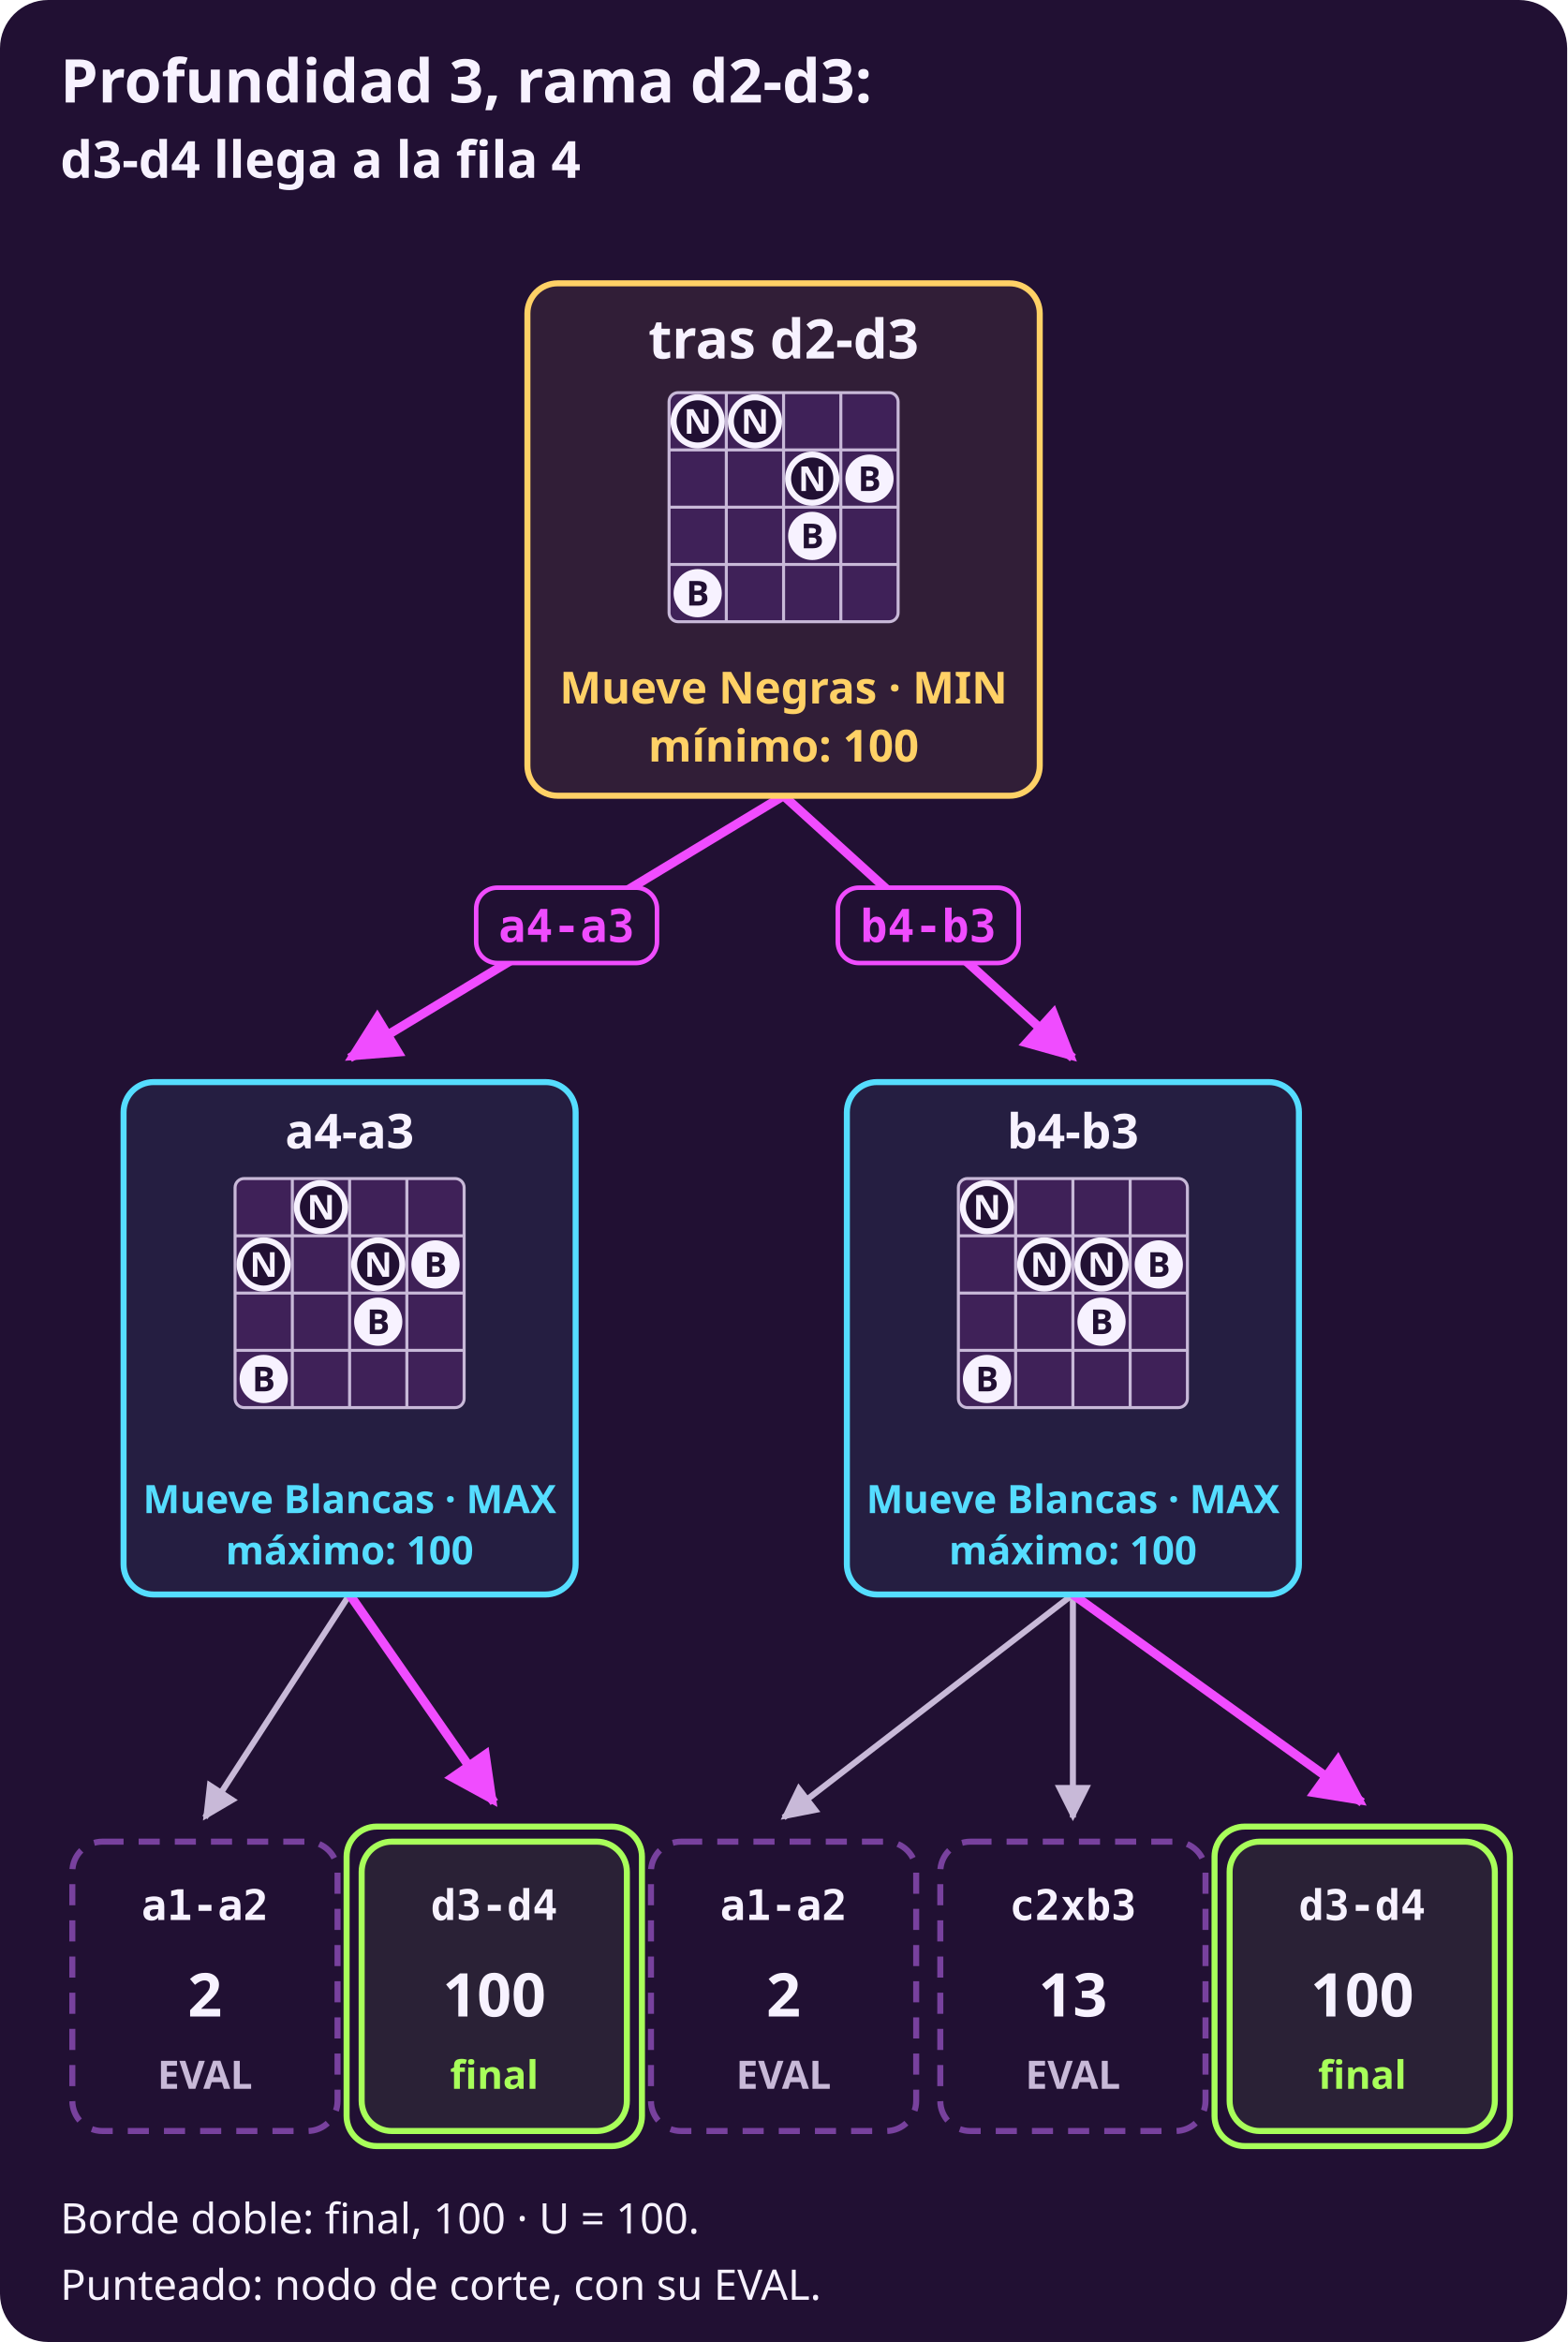
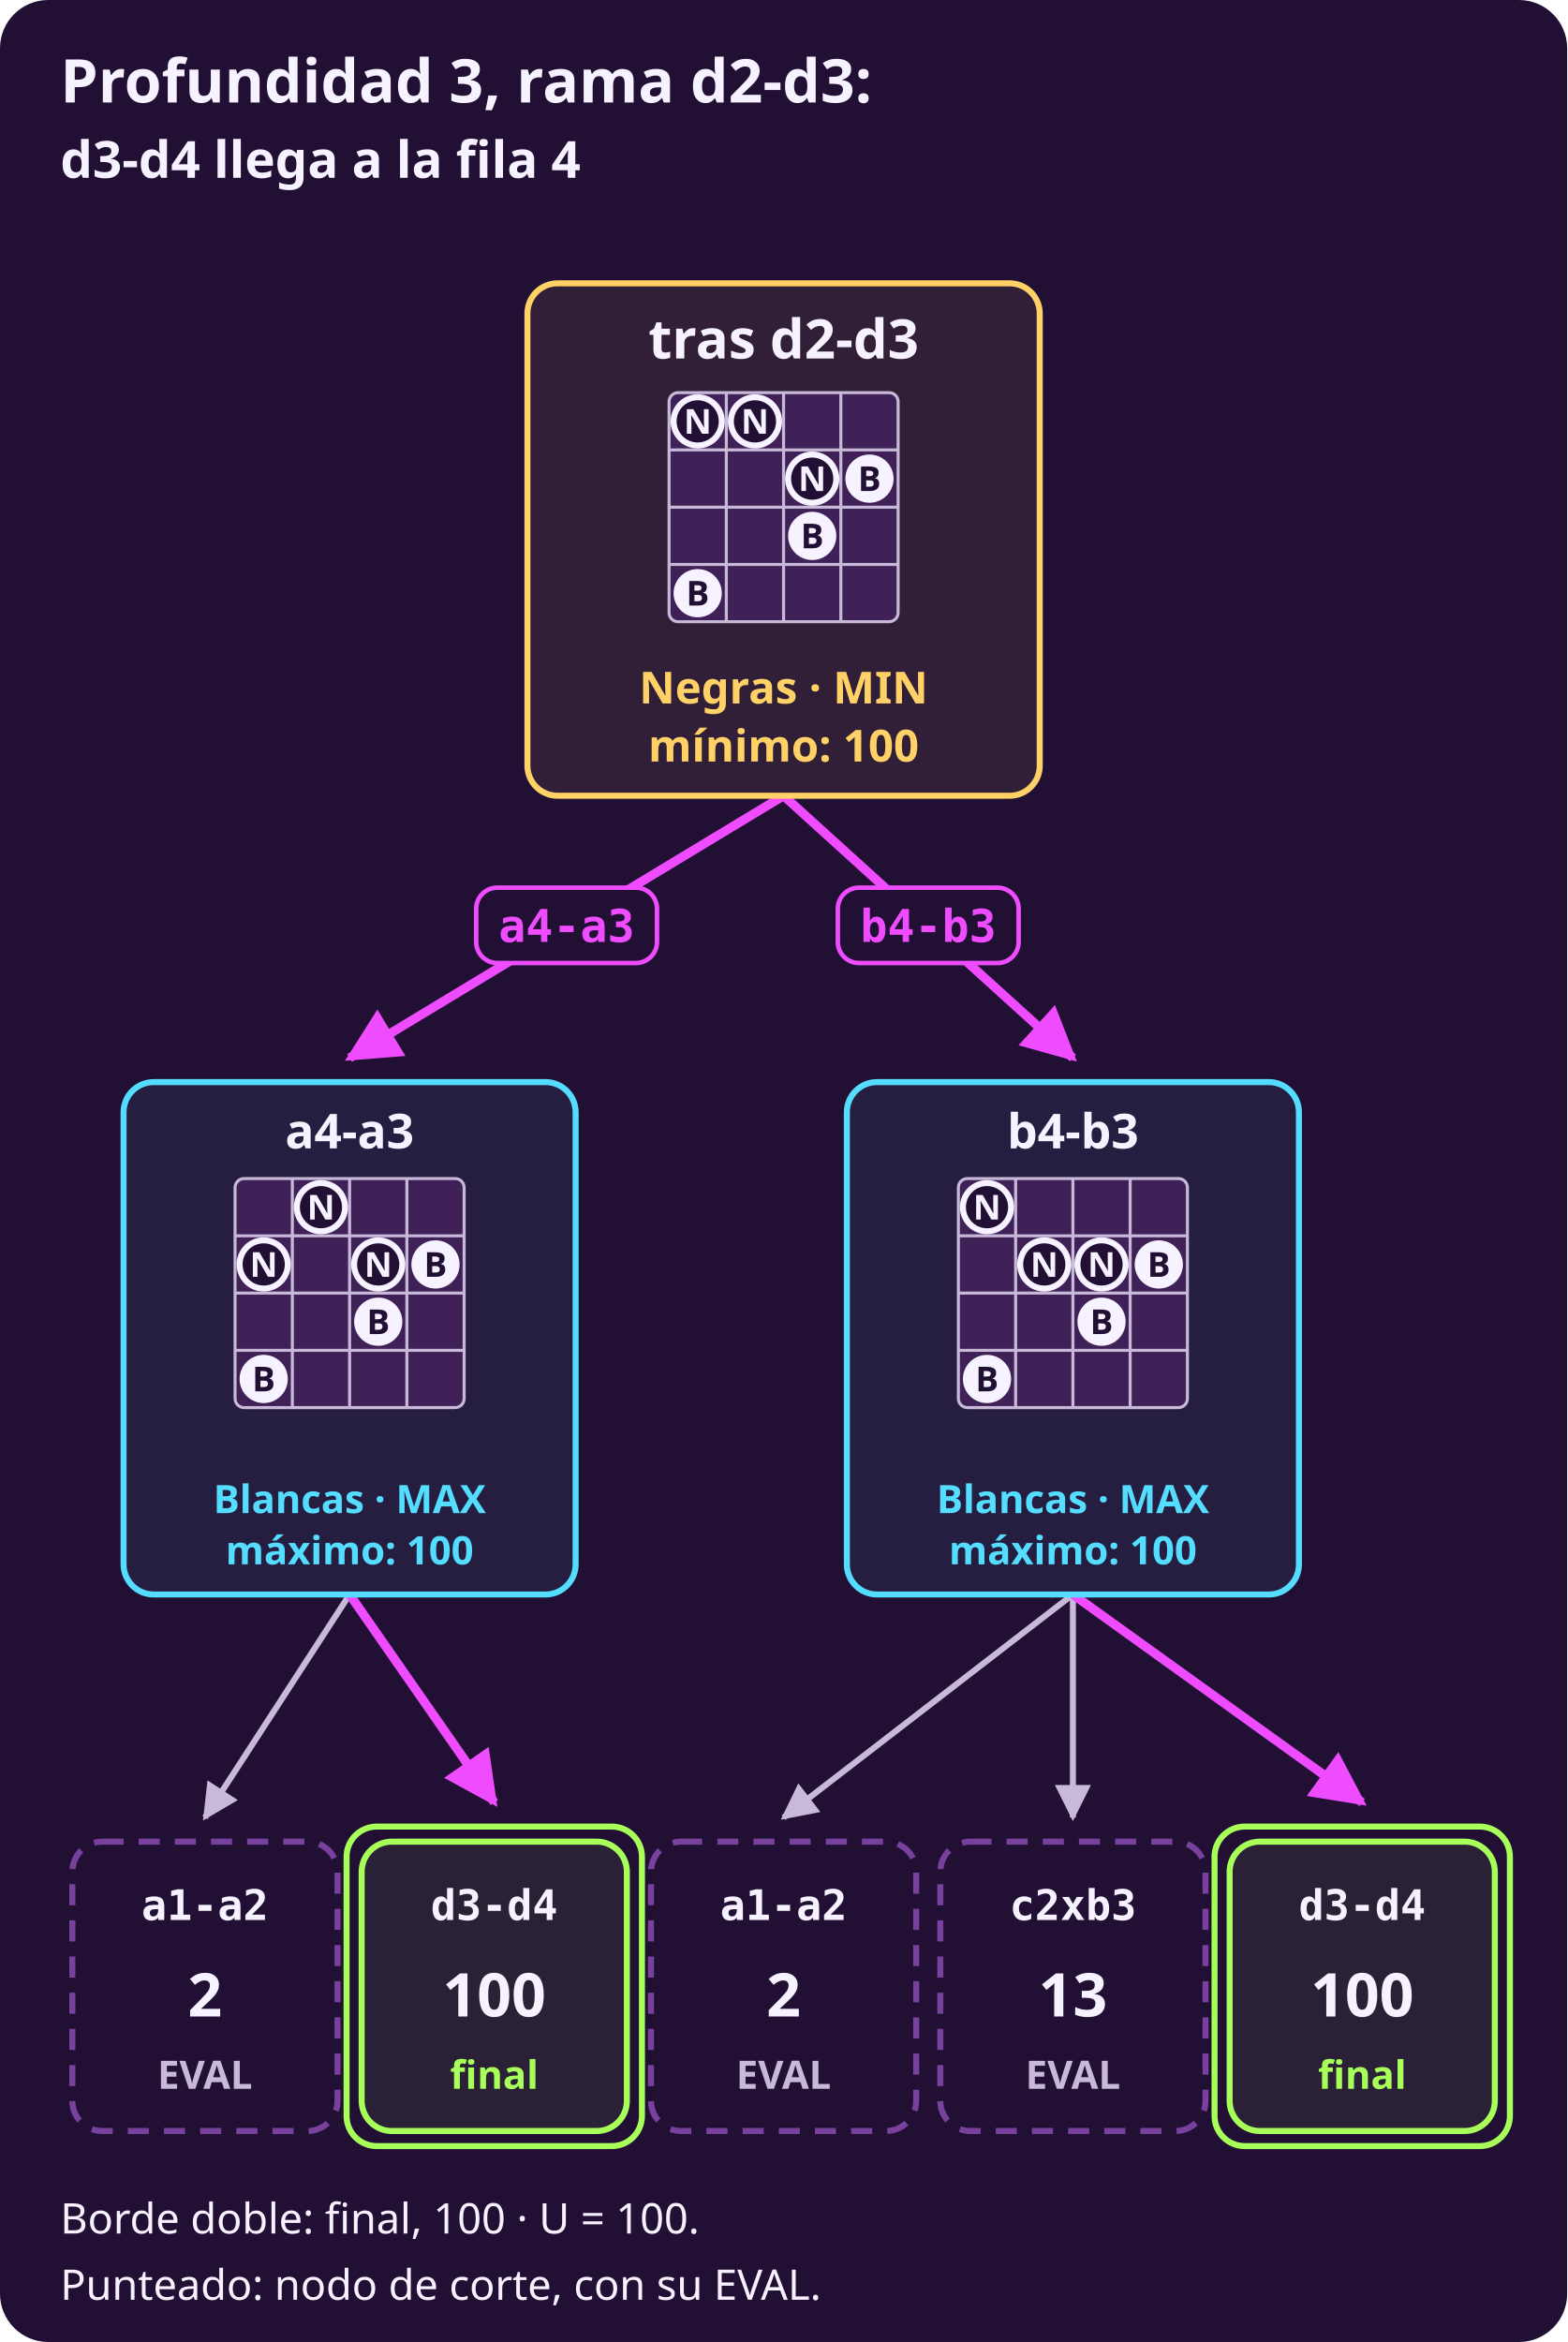
<svg xmlns="http://www.w3.org/2000/svg" width="520" height="777" viewBox="0 0 520 777" role="img" aria-label="Solo la rama d2-d3 del árbol con d = 3 en la raíz. Tras d2-d3 mueve Negras, que tiene 2 respuestas. Tras a4-a3, Blancas puede a1-a2 (2, EVAL), d3-d4 (100, final: gana Blancas): el máximo es 100. Tras b4-b3, Blancas puede a1-a2 (2, EVAL), c2xb3 (13, EVAL), d3-d4 (100, final: gana Blancas): el máximo es 100. Negras toma el mínimo, 100: d2-d3 vale 100. La rama tiene 8 nodos.">
  <rect x="0" y="0" width="520" height="777" rx="16" fill="#211033" />
  <defs>
    <marker id="p" viewBox="0 0 10 10" refX="9" refY="5" markerWidth="6" markerHeight="6" orient="auto-start-reverse">
      <path d="M 0 0 L 10 5 L 0 10 z" fill="#f04cff" />
    </marker>
    <marker id="s" viewBox="0 0 10 10" refX="9" refY="5" markerWidth="6" markerHeight="6" orient="auto-start-reverse">
      <path d="M 0 0 L 10 5 L 0 10 z" fill="#c8b9d8" />
    </marker>
  </defs>
  <text x="20" y="34" fill="#f7f2ff" font-family="system-ui, sans-serif" font-size="20" font-weight="700" text-anchor="start">Profundidad 3, rama d2-d3:</text>
  <text x="20" y="59" fill="#f7f2ff" font-family="system-ui, sans-serif" font-size="17" font-weight="700" text-anchor="start">d3-d4 llega a la fila 4</text>
  <line x1="260.0" y1="264.0" x2="116.0" y2="351.0" stroke="#f04cff" stroke-width="3" marker-end="url(#p)" />
  <rect x="158.0" y="294.5" width="60" height="25" rx="7" fill="#211033" stroke="#f04cff" stroke-width="1.5" />
  <text x="188.0" y="312.5" fill="#f04cff" font-family="ui-monospace, SFMono-Regular, Menlo, monospace" font-size="15" font-weight="700" text-anchor="middle">a4-a3</text>
  <line x1="260.0" y1="264.0" x2="356.0" y2="351.0" stroke="#f04cff" stroke-width="3" marker-end="url(#p)" />
  <rect x="278.0" y="294.5" width="60" height="25" rx="7" fill="#211033" stroke="#f04cff" stroke-width="1.5" />
  <text x="308.0" y="312.5" fill="#f04cff" font-family="ui-monospace, SFMono-Regular, Menlo, monospace" font-size="15" font-weight="700" text-anchor="middle">b4-b3</text>
  <line x1="116.0" y1="529" x2="68.0" y2="603.0" stroke="#c8b9d8" stroke-width="2" marker-end="url(#s)" />
  <line x1="116.0" y1="529" x2="164.0" y2="598.0" stroke="#f04cff" stroke-width="3" marker-end="url(#p)" />
  <line x1="356.0" y1="529" x2="260.0" y2="603.0" stroke="#c8b9d8" stroke-width="2" marker-end="url(#s)" />
  <line x1="356.0" y1="529" x2="356.0" y2="603.0" stroke="#c8b9d8" stroke-width="2" marker-end="url(#s)" />
  <line x1="356.0" y1="529" x2="452.0" y2="598.0" stroke="#f04cff" stroke-width="3" marker-end="url(#p)" />
  <rect x="175.0" y="94.0" width="170" height="170" rx="10" fill="#311e37" stroke="#ffd166" stroke-width="2" />
  <text x="260.0" y="118.933" fill="#f7f2ff" font-family="system-ui, sans-serif" font-size="18.1" font-weight="700" text-anchor="middle">tras d2-d3</text>
  <rect x="222.0" y="130.267" width="76" height="76" rx="3" fill="#3f2158" stroke="#c8b9d8" stroke-width="1" />
  <line x1="241.0" y1="130.267" x2="241.0" y2="206.267" stroke="#c8b9d8" stroke-width="1" />
  <line x1="222.0" y1="149.267" x2="298.0" y2="149.267" stroke="#c8b9d8" stroke-width="1" />
  <line x1="260.0" y1="130.267" x2="260.0" y2="206.267" stroke="#c8b9d8" stroke-width="1" />
  <line x1="222.0" y1="168.267" x2="298.0" y2="168.267" stroke="#c8b9d8" stroke-width="1" />
  <line x1="279.0" y1="130.267" x2="279.0" y2="206.267" stroke="#c8b9d8" stroke-width="1" />
  <line x1="222.0" y1="187.267" x2="298.0" y2="187.267" stroke="#c8b9d8" stroke-width="1" />
  <circle cx="231.5" cy="196.8" r="8.0" fill="#f7f2ff" />
  <text x="231.5" y="200.9" fill="#211033" font-family="system-ui, sans-serif" font-size="11.4" font-weight="700" text-anchor="middle">B</text>
  <circle cx="269.5" cy="177.8" r="8.0" fill="#f7f2ff" />
  <text x="269.5" y="181.9" fill="#211033" font-family="system-ui, sans-serif" font-size="11.4" font-weight="700" text-anchor="middle">B</text>
  <circle cx="269.5" cy="158.8" r="8.0" fill="#211033" stroke="#f7f2ff" stroke-width="2" />
  <text x="269.5" y="162.9" fill="#f7f2ff" font-family="system-ui, sans-serif" font-size="11.4" font-weight="700" text-anchor="middle">N</text>
  <circle cx="288.5" cy="158.8" r="8.0" fill="#f7f2ff" />
  <text x="288.5" y="162.9" fill="#211033" font-family="system-ui, sans-serif" font-size="11.4" font-weight="700" text-anchor="middle">B</text>
  <circle cx="231.5" cy="139.8" r="8.0" fill="#211033" stroke="#f7f2ff" stroke-width="2" />
  <text x="231.5" y="143.9" fill="#f7f2ff" font-family="system-ui, sans-serif" font-size="11.4" font-weight="700" text-anchor="middle">N</text>
  <circle cx="250.5" cy="139.8" r="8.0" fill="#211033" stroke="#f7f2ff" stroke-width="2" />
  <text x="250.5" y="143.9" fill="#f7f2ff" font-family="system-ui, sans-serif" font-size="11.4" font-weight="700" text-anchor="middle">N</text>
-   <text x="260.0" y="233.4" fill="#ffd166" font-family="system-ui, sans-serif" font-size="14.7" font-weight="700" text-anchor="middle">Mueve Negras · MIN</text>
+   <text x="260.0" y="233.4" fill="#ffd166" font-family="system-ui, sans-serif" font-size="14.7" font-weight="700" text-anchor="middle">Negras · MIN</text>
  <text x="260.0" y="252.667" fill="#ffd166" font-family="system-ui, sans-serif" font-size="14.7" font-weight="700" text-anchor="middle">mínimo: 100</text>
  <rect x="41.0" y="359.0" width="150" height="170" rx="10" fill="#251e41" stroke="#55ddff" stroke-width="2" />
  <text x="116.0" y="381.0" fill="#f7f2ff" font-family="system-ui, sans-serif" font-size="16.0" font-weight="700" text-anchor="middle">a4-a3</text>
  <rect x="78.0" y="391.0" width="76" height="76" rx="3" fill="#3f2158" stroke="#c8b9d8" stroke-width="1" />
  <line x1="97.0" y1="391.0" x2="97.0" y2="467.0" stroke="#c8b9d8" stroke-width="1" />
  <line x1="78.0" y1="410.0" x2="154.0" y2="410.0" stroke="#c8b9d8" stroke-width="1" />
  <line x1="116.0" y1="391.0" x2="116.0" y2="467.0" stroke="#c8b9d8" stroke-width="1" />
  <line x1="78.0" y1="429.0" x2="154.0" y2="429.0" stroke="#c8b9d8" stroke-width="1" />
  <line x1="135.0" y1="391.0" x2="135.0" y2="467.0" stroke="#c8b9d8" stroke-width="1" />
  <line x1="78.0" y1="448.0" x2="154.0" y2="448.0" stroke="#c8b9d8" stroke-width="1" />
  <circle cx="87.5" cy="457.5" r="8.0" fill="#f7f2ff" />
  <text x="87.5" y="461.6" fill="#211033" font-family="system-ui, sans-serif" font-size="11.4" font-weight="700" text-anchor="middle">B</text>
  <circle cx="125.5" cy="438.5" r="8.0" fill="#f7f2ff" />
  <text x="125.5" y="442.6" fill="#211033" font-family="system-ui, sans-serif" font-size="11.4" font-weight="700" text-anchor="middle">B</text>
  <circle cx="87.5" cy="419.5" r="8.0" fill="#211033" stroke="#f7f2ff" stroke-width="2" />
  <text x="87.5" y="423.6" fill="#f7f2ff" font-family="system-ui, sans-serif" font-size="11.4" font-weight="700" text-anchor="middle">N</text>
  <circle cx="125.5" cy="419.5" r="8.0" fill="#211033" stroke="#f7f2ff" stroke-width="2" />
  <text x="125.5" y="423.6" fill="#f7f2ff" font-family="system-ui, sans-serif" font-size="11.4" font-weight="700" text-anchor="middle">N</text>
  <circle cx="144.5" cy="419.5" r="8.0" fill="#f7f2ff" />
  <text x="144.5" y="423.6" fill="#211033" font-family="system-ui, sans-serif" font-size="11.4" font-weight="700" text-anchor="middle">B</text>
  <circle cx="106.5" cy="400.5" r="8.0" fill="#211033" stroke="#f7f2ff" stroke-width="2" />
  <text x="106.5" y="404.6" fill="#f7f2ff" font-family="system-ui, sans-serif" font-size="11.4" font-weight="700" text-anchor="middle">N</text>
-   <text x="116.0" y="502.0" fill="#55ddff" font-family="system-ui, sans-serif" font-size="13.0" font-weight="700" text-anchor="middle">Mueve Blancas · MAX</text>
+   <text x="116.0" y="502.0" fill="#55ddff" font-family="system-ui, sans-serif" font-size="13.0" font-weight="700" text-anchor="middle">Blancas · MAX</text>
  <text x="116.0" y="519.0" fill="#55ddff" font-family="system-ui, sans-serif" font-size="13.0" font-weight="700" text-anchor="middle">máximo: 100</text>
  <rect x="281.0" y="359.0" width="150" height="170" rx="10" fill="#251e41" stroke="#55ddff" stroke-width="2" />
  <text x="356.0" y="381.0" fill="#f7f2ff" font-family="system-ui, sans-serif" font-size="16.0" font-weight="700" text-anchor="middle">b4-b3</text>
  <rect x="318.0" y="391.0" width="76" height="76" rx="3" fill="#3f2158" stroke="#c8b9d8" stroke-width="1" />
  <line x1="337.0" y1="391.0" x2="337.0" y2="467.0" stroke="#c8b9d8" stroke-width="1" />
  <line x1="318.0" y1="410.0" x2="394.0" y2="410.0" stroke="#c8b9d8" stroke-width="1" />
  <line x1="356.0" y1="391.0" x2="356.0" y2="467.0" stroke="#c8b9d8" stroke-width="1" />
  <line x1="318.0" y1="429.0" x2="394.0" y2="429.0" stroke="#c8b9d8" stroke-width="1" />
  <line x1="375.0" y1="391.0" x2="375.0" y2="467.0" stroke="#c8b9d8" stroke-width="1" />
  <line x1="318.0" y1="448.0" x2="394.0" y2="448.0" stroke="#c8b9d8" stroke-width="1" />
  <circle cx="327.5" cy="457.5" r="8.0" fill="#f7f2ff" />
  <text x="327.5" y="461.6" fill="#211033" font-family="system-ui, sans-serif" font-size="11.4" font-weight="700" text-anchor="middle">B</text>
  <circle cx="365.5" cy="438.5" r="8.0" fill="#f7f2ff" />
  <text x="365.5" y="442.6" fill="#211033" font-family="system-ui, sans-serif" font-size="11.4" font-weight="700" text-anchor="middle">B</text>
  <circle cx="346.5" cy="419.5" r="8.0" fill="#211033" stroke="#f7f2ff" stroke-width="2" />
  <text x="346.5" y="423.6" fill="#f7f2ff" font-family="system-ui, sans-serif" font-size="11.4" font-weight="700" text-anchor="middle">N</text>
  <circle cx="365.5" cy="419.5" r="8.0" fill="#211033" stroke="#f7f2ff" stroke-width="2" />
  <text x="365.5" y="423.6" fill="#f7f2ff" font-family="system-ui, sans-serif" font-size="11.4" font-weight="700" text-anchor="middle">N</text>
  <circle cx="384.5" cy="419.5" r="8.0" fill="#f7f2ff" />
  <text x="384.5" y="423.6" fill="#211033" font-family="system-ui, sans-serif" font-size="11.4" font-weight="700" text-anchor="middle">B</text>
  <circle cx="327.5" cy="400.5" r="8.0" fill="#211033" stroke="#f7f2ff" stroke-width="2" />
  <text x="327.5" y="404.6" fill="#f7f2ff" font-family="system-ui, sans-serif" font-size="11.4" font-weight="700" text-anchor="middle">N</text>
-   <text x="356.0" y="502.0" fill="#55ddff" font-family="system-ui, sans-serif" font-size="13.0" font-weight="700" text-anchor="middle">Mueve Blancas · MAX</text>
+   <text x="356.0" y="502.0" fill="#55ddff" font-family="system-ui, sans-serif" font-size="13.0" font-weight="700" text-anchor="middle">Blancas · MAX</text>
  <text x="356.0" y="519.0" fill="#55ddff" font-family="system-ui, sans-serif" font-size="13.0" font-weight="700" text-anchor="middle">máximo: 100</text>
  <rect x="24.0" y="611.0" width="88" height="96" rx="10" fill="#211033" stroke="#78419e" stroke-width="2" stroke-dasharray="7 5" />
  <text x="68.0" y="637.0" fill="#f7f2ff" font-family="ui-monospace, SFMono-Regular, Menlo, monospace" font-size="14" font-weight="700" text-anchor="middle">a1-a2</text>
  <text x="68.0" y="669.0" fill="#f7f2ff" font-family="system-ui, sans-serif" font-size="20" font-weight="700" text-anchor="middle">2</text>
  <text x="68.0" y="693.0" fill="#c8b9d8" font-family="system-ui, sans-serif" font-size="13" font-weight="700" text-anchor="middle">EVAL</text>
  <rect x="115.0" y="606.0" width="98" height="106" rx="10" fill="none" stroke="#a8ff5a" stroke-width="2" />
  <rect x="120.0" y="611.0" width="88" height="96" rx="10" fill="#2a2136" stroke="#a8ff5a" stroke-width="2" />
  <text x="164.0" y="637.0" fill="#f7f2ff" font-family="ui-monospace, SFMono-Regular, Menlo, monospace" font-size="14" font-weight="700" text-anchor="middle">d3-d4</text>
  <text x="164.0" y="669.0" fill="#f7f2ff" font-family="system-ui, sans-serif" font-size="20" font-weight="700" text-anchor="middle">100</text>
  <text x="164.0" y="693.0" fill="#a8ff5a" font-family="system-ui, sans-serif" font-size="13" font-weight="700" text-anchor="middle">final</text>
  <rect x="216.0" y="611.0" width="88" height="96" rx="10" fill="#211033" stroke="#78419e" stroke-width="2" stroke-dasharray="7 5" />
  <text x="260.0" y="637.0" fill="#f7f2ff" font-family="ui-monospace, SFMono-Regular, Menlo, monospace" font-size="14" font-weight="700" text-anchor="middle">a1-a2</text>
  <text x="260.0" y="669.0" fill="#f7f2ff" font-family="system-ui, sans-serif" font-size="20" font-weight="700" text-anchor="middle">2</text>
  <text x="260.0" y="693.0" fill="#c8b9d8" font-family="system-ui, sans-serif" font-size="13" font-weight="700" text-anchor="middle">EVAL</text>
  <rect x="312.0" y="611.0" width="88" height="96" rx="10" fill="#211033" stroke="#78419e" stroke-width="2" stroke-dasharray="7 5" />
  <text x="356.0" y="637.0" fill="#f7f2ff" font-family="ui-monospace, SFMono-Regular, Menlo, monospace" font-size="14" font-weight="700" text-anchor="middle">c2xb3</text>
  <text x="356.0" y="669.0" fill="#f7f2ff" font-family="system-ui, sans-serif" font-size="20" font-weight="700" text-anchor="middle">13</text>
  <text x="356.0" y="693.0" fill="#c8b9d8" font-family="system-ui, sans-serif" font-size="13" font-weight="700" text-anchor="middle">EVAL</text>
  <rect x="403.0" y="606.0" width="98" height="106" rx="10" fill="none" stroke="#a8ff5a" stroke-width="2" />
  <rect x="408.0" y="611.0" width="88" height="96" rx="10" fill="#2a2136" stroke="#a8ff5a" stroke-width="2" />
  <text x="452.0" y="637.0" fill="#f7f2ff" font-family="ui-monospace, SFMono-Regular, Menlo, monospace" font-size="14" font-weight="700" text-anchor="middle">d3-d4</text>
  <text x="452.0" y="669.0" fill="#f7f2ff" font-family="system-ui, sans-serif" font-size="20" font-weight="700" text-anchor="middle">100</text>
  <text x="452.0" y="693.0" fill="#a8ff5a" font-family="system-ui, sans-serif" font-size="13" font-weight="700" text-anchor="middle">final</text>
  <text x="20" y="741.0" fill="#f7f2ff" font-family="system-ui, sans-serif" font-size="14" font-weight="normal" text-anchor="start">Borde doble: final, 100 · U = 100.</text>
  <text x="20" y="763.0" fill="#f7f2ff" font-family="system-ui, sans-serif" font-size="14" font-weight="normal" text-anchor="start">Punteado: nodo de corte, con su EVAL.</text>
</svg>
